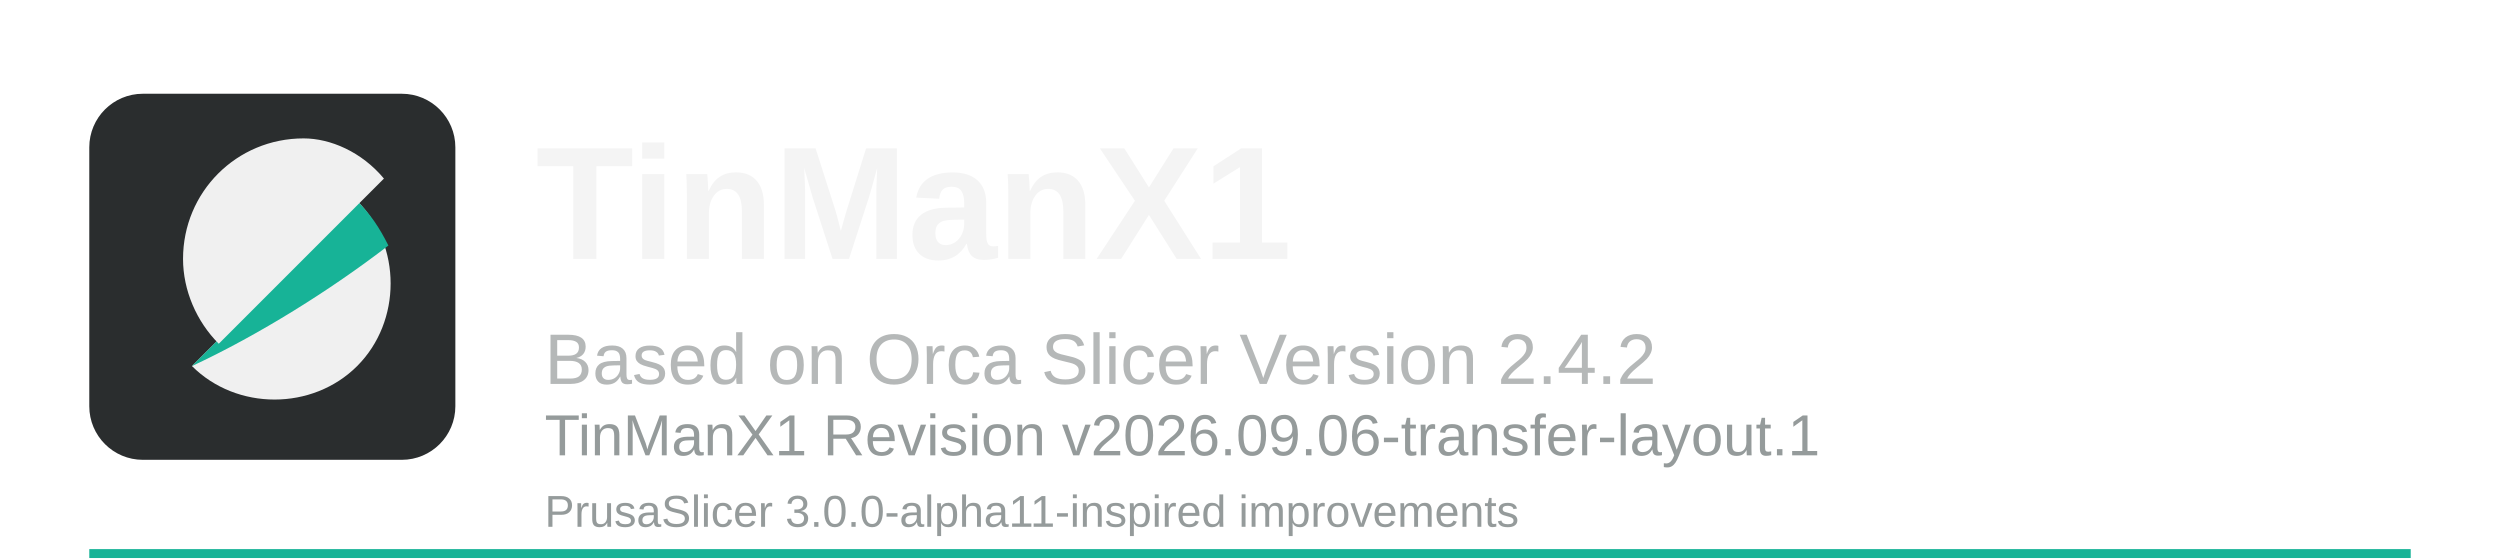
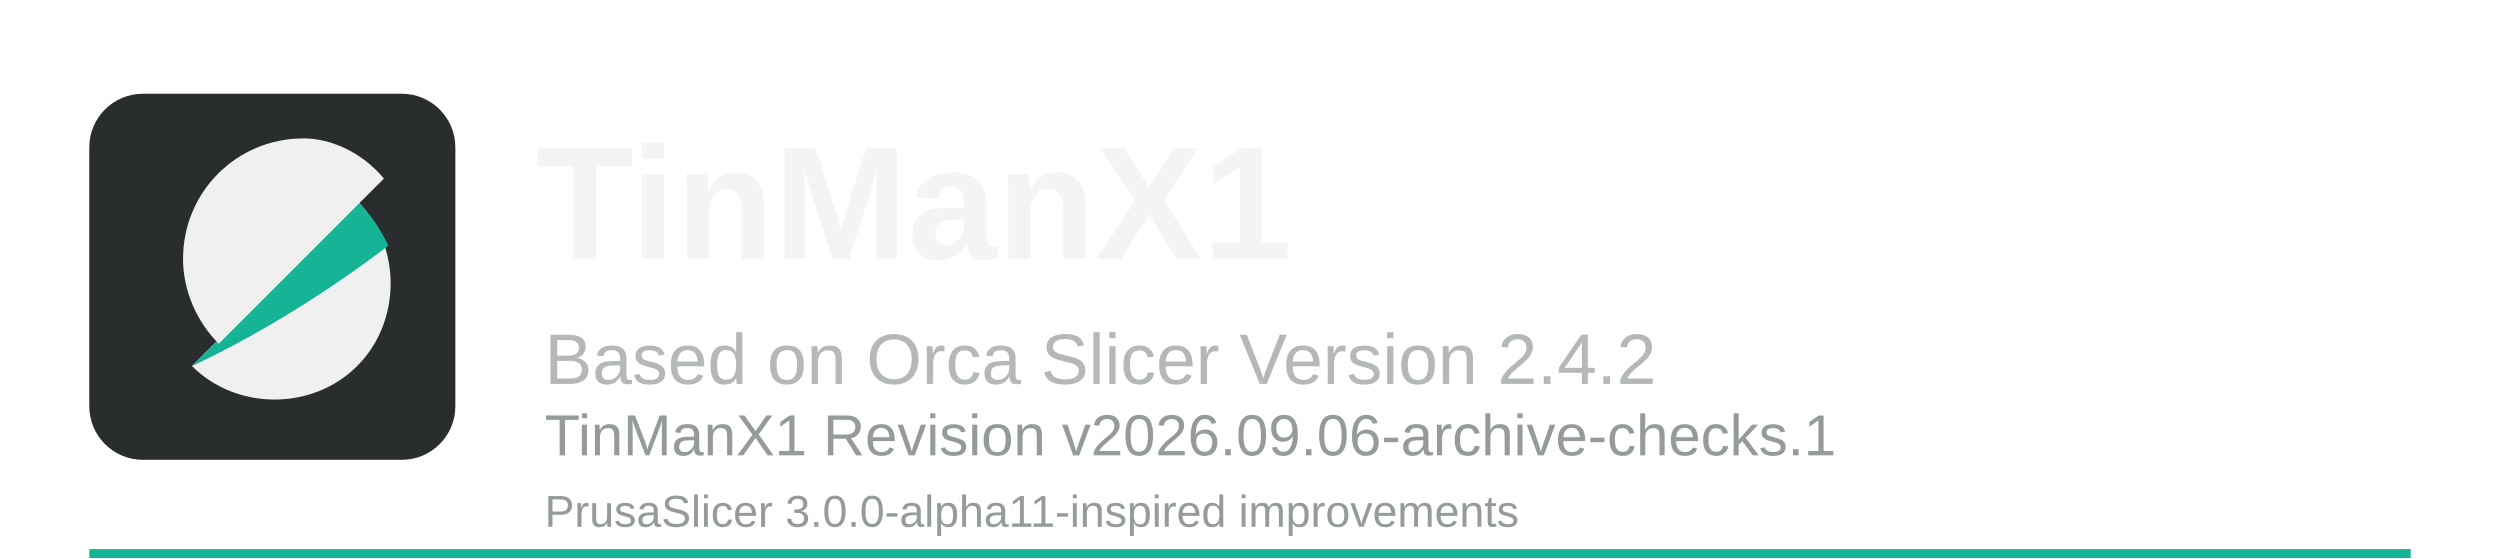
<svg xmlns="http://www.w3.org/2000/svg" width="560" height="125" viewBox="0 0 560 125">
  <rect x="20" y="123" width="520" height="2" fill="#17b397" />
  <rect x="20" y="21" width="82" height="82" rx="12" fill="#2a2d2e" />
  <path d="M43 82c10 10 27 10 37 0s10-27 0-37L43 82z" fill="#f0f0f0" />
  <path d="M80 45L43 82c15-7 31-17 44-27-2-4-4-7-7-10z" fill="#17b397" />
  <path d="M68 31c-15 0-27 12-27 27 0 7 3 14 8 19l37-37c-5-6-12-9-18-9z" fill="#f0f0f0" />
  <text x="120" y="58" font-family="Arial, Helvetica, sans-serif" font-size="36" font-weight="700" fill="#f4f4f4">TinManX1</text>
  <text x="122" y="86" font-family="Arial, Helvetica, sans-serif" font-size="16" fill="#b5b8b8">Based on Orca Slicer Version 2.4.2</text>
-   <text x="122" y="102" font-family="Arial, Helvetica, sans-serif" font-size="13" fill="#959b9b">TinManX1 Revision v2026.09.06-transfer-layout.1</text>
+   <text x="122" y="102" font-family="Arial, Helvetica, sans-serif" font-size="13" fill="#959b9b">TinManX1 Revision v2026.09.06-archive-checks.1</text>
  <text x="122" y="118" font-family="Arial, Helvetica, sans-serif" font-size="10" fill="#959b9b">PrusaSlicer 3.0.0-alpha11-inspired improvements</text>
</svg>
